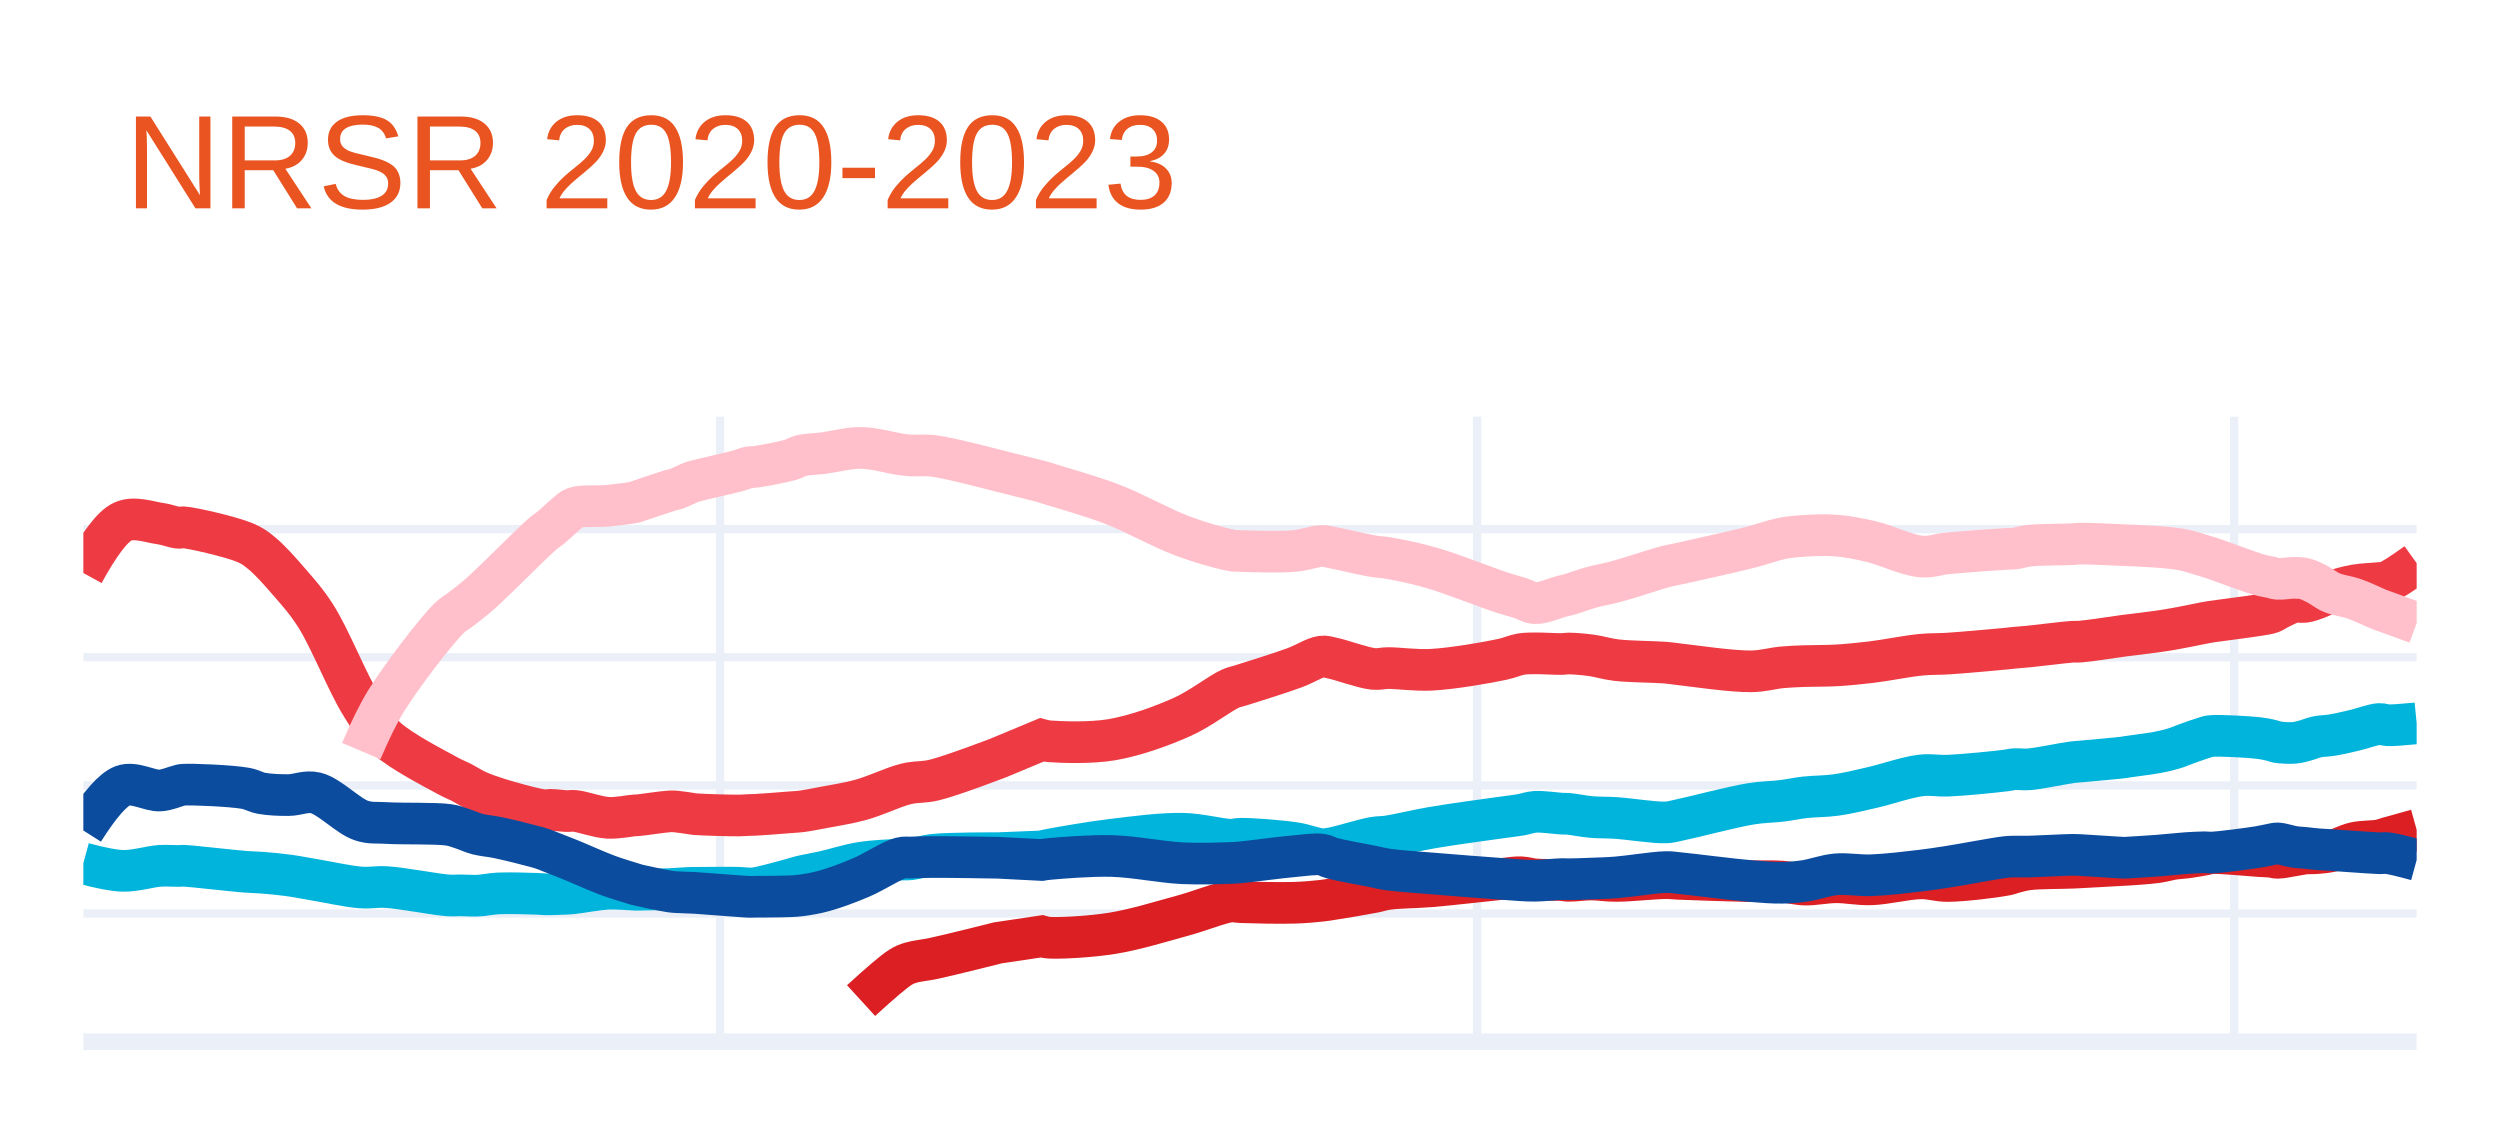
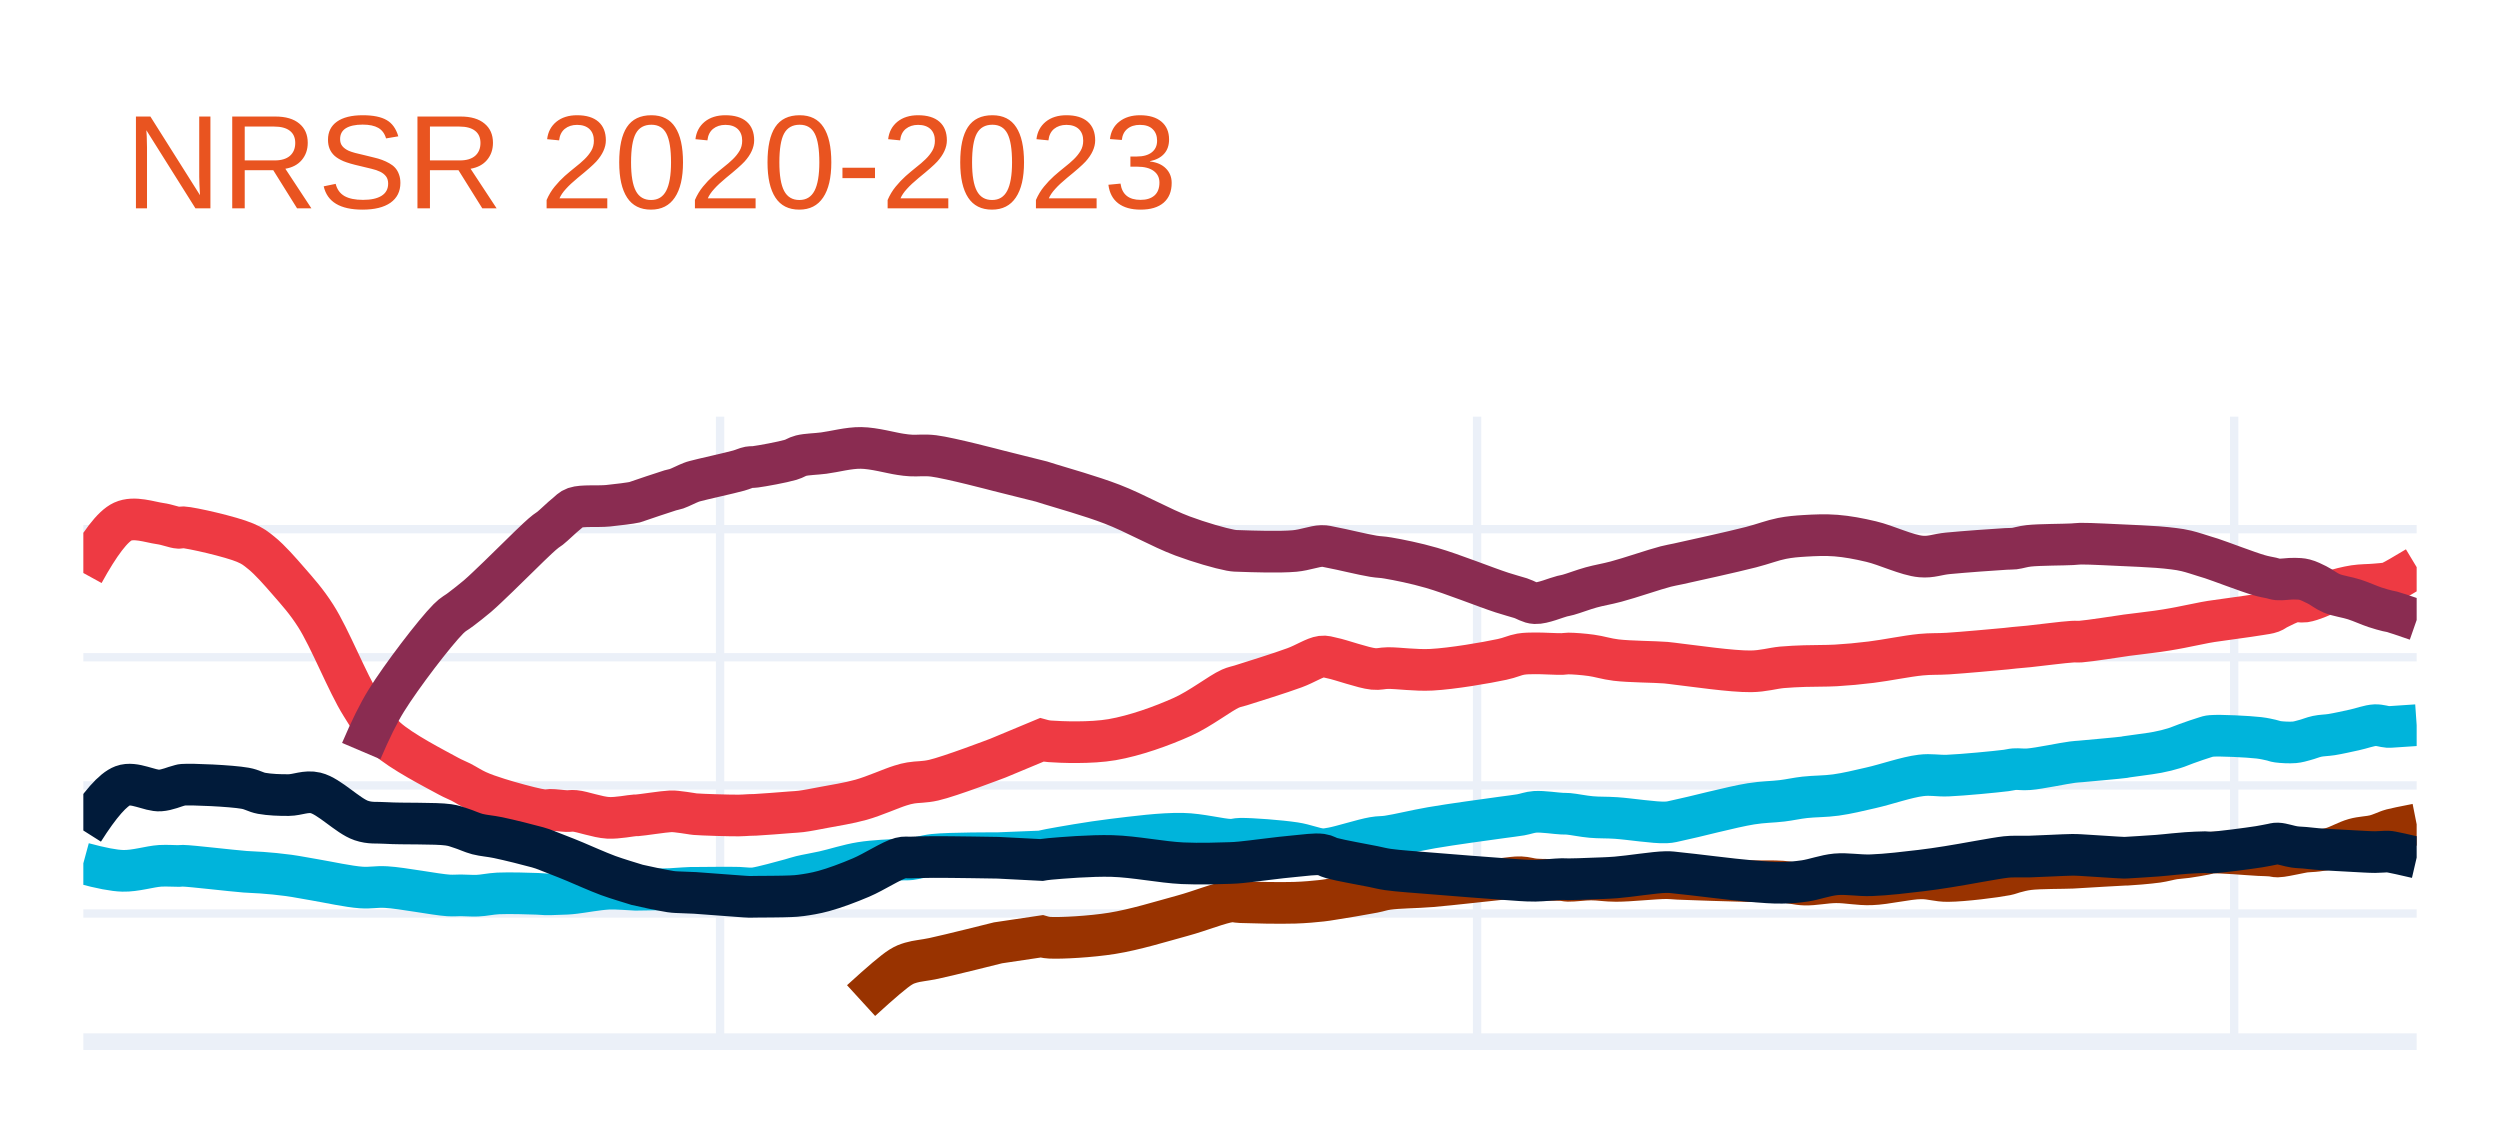
<svg xmlns="http://www.w3.org/2000/svg" class="main-svg" width="300" height="135" style="" viewBox="0 0 300 135">
  <rect x="0" y="0" width="300" height="135" style="fill: rgb(255, 255, 255); fill-opacity: 1;" />
-   <defs id="defs-43b5eb">
+   <defs id="defs-389571">
    <g class="clips">
-       <clipPath id="clip43b5ebxyplot" class="plotclip">
+       <clipPath id="clip389571xyplot" class="plotclip">
        <rect width="280" height="75" />
      </clipPath>
-       <clipPath class="axesclip" id="clip43b5ebx">
+       <clipPath class="axesclip" id="clip389571x">
        <rect x="10" y="0" width="280" height="135" />
      </clipPath>
-       <clipPath class="axesclip" id="clip43b5eby">
+       <clipPath class="axesclip" id="clip389571y">
        <rect x="0" y="50" width="300" height="75" />
      </clipPath>
-       <clipPath class="axesclip" id="clip43b5ebxy">
+       <clipPath class="axesclip" id="clip389571xy">
        <rect x="10" y="50" width="280" height="75" />
      </clipPath>
    </g>
    <g class="gradients" />
    <g class="patterns" />
  </defs>
  <g class="bglayer" />
  <g class="layer-below">
    <g class="imagelayer" />
    <g class="shapelayer" />
  </g>
  <g class="cartesianlayer">
    <g class="subplot xy">
      <g class="layer-subplot">
        <g class="shapelayer" />
        <g class="imagelayer" />
      </g>
      <g class="gridlayer">
        <g class="x">
          <path class="xgrid crisp" transform="translate(86.41,0)" d="M0,50v75" style="stroke: rgb(235, 240, 248); stroke-opacity: 1; stroke-width: 1px;" />
          <path class="xgrid crisp" transform="translate(177.25,0)" d="M0,50v75" style="stroke: rgb(235, 240, 248); stroke-opacity: 1; stroke-width: 1px;" />
          <path class="xgrid crisp" transform="translate(268.1,0)" d="M0,50v75" style="stroke: rgb(235, 240, 248); stroke-opacity: 1; stroke-width: 1px;" />
        </g>
        <g class="y">
          <path class="ygrid crisp" transform="translate(0,109.62)" d="M10,0h280" style="stroke: rgb(235, 240, 248); stroke-opacity: 1; stroke-width: 1px;" />
          <path class="ygrid crisp" transform="translate(0,94.25)" d="M10,0h280" style="stroke: rgb(235, 240, 248); stroke-opacity: 1; stroke-width: 1px;" />
          <path class="ygrid crisp" transform="translate(0,78.87)" d="M10,0h280" style="stroke: rgb(235, 240, 248); stroke-opacity: 1; stroke-width: 1px;" />
          <path class="ygrid crisp" transform="translate(0,63.5)" d="M10,0h280" style="stroke: rgb(235, 240, 248); stroke-opacity: 1; stroke-width: 1px;" />
        </g>
      </g>
      <g class="zerolinelayer">
        <path class="yzl zl crisp" transform="translate(0,125)" d="M10,0h280" style="stroke: rgb(235, 240, 248); stroke-opacity: 1; stroke-width: 2px;" />
      </g>
      <path class="xlines-below" />
      <path class="ylines-below" />
      <g class="overlines-below" />
      <g class="xaxislayer-below" />
      <g class="yaxislayer-below" />
      <g class="overaxes-below" />
-       <g class="plot" transform="translate(10,50)" clip-path="url(#clip43b5ebxyplot)">
+       <g class="plot" transform="translate(10,50)" clip-path="url(#clip389571xyplot)">
        <g class="scatterlayer mlayer">
-           <g class="trace scatter trace95b618" style="stroke-miterlimit: 2; opacity: 1;">
+           <g class="trace scatter trace917a0d" style="stroke-miterlimit: 2; opacity: 1;">
            <g class="fills" />
            <g class="errorbars" />
            <g class="lines">
-               <path class="js-line" d="M0,18.76Q2.93,13.42 4.73,12.59C6.1,11.96 7.98,12.66 9.21,12.83C10.09,12.95 10.97,13.32 11.45,13.34C11.68,13.35 11.69,13.26 11.95,13.27C12.97,13.32 17.75,14.41 19.41,15.12C20.33,15.51 20.69,15.8 21.4,16.38C22.4,17.19 23.59,18.55 24.64,19.76C25.75,21.04 26.75,22.13 27.88,23.9C29.59,26.57 31.69,31.95 33.35,34.59C34.41,36.29 34.97,37.29 36.34,38.54C38.16,40.2 42.25,42.28 43.8,43.13C44.48,43.5 44.77,43.58 45.3,43.85C45.92,44.17 46.58,44.61 47.29,44.93C48.06,45.28 48.81,45.53 49.78,45.84C51.1,46.26 53.52,46.92 54.51,47.11C54.96,47.2 55.23,47.23 55.5,47.23C55.69,47.23 55.78,47.18 56,47.18C56.44,47.17 57.44,47.31 57.99,47.33C58.38,47.34 58.55,47.27 58.99,47.31C59.88,47.39 61.71,48.07 62.97,48.14C64.1,48.2 65.73,47.86 66.2,47.84C66.33,47.83 66.32,47.85 66.45,47.84C66.98,47.81 69.64,47.39 70.44,47.36C70.78,47.35 70.88,47.36 71.18,47.39C71.64,47.43 72.52,47.57 72.92,47.63C73.14,47.66 73.16,47.68 73.42,47.7C74.24,47.77 77.51,47.87 78.65,47.86C79.21,47.86 79.53,47.81 79.89,47.8C80.17,47.79 80.29,47.8 80.64,47.78C81.48,47.74 83.88,47.55 84.87,47.47C85.41,47.43 85.62,47.43 86.12,47.37C86.86,47.28 87.83,47.08 88.85,46.89C90.16,46.64 91.83,46.39 93.33,45.97C94.9,45.53 96.98,44.59 98.06,44.26C98.6,44.09 98.81,44.04 99.31,43.95C100.04,43.82 100.92,43.88 102.04,43.62C103.98,43.18 109.76,40.97 109.76,40.97C109.76,40.97 109.76,40.97 109.76,40.97C109.76,40.97 114.99,38.79 114.99,38.79C114.99,38.79 114.99,38.79 114.99,38.79C114.99,38.79 115.49,38.93 115.98,38.96C117.31,39.06 120.91,39.2 123.45,38.76C126.22,38.28 129.42,37.13 131.91,36.01C134.06,35.04 136.41,33.19 137.64,32.64C138.19,32.4 138.31,32.43 138.88,32.25C140.19,31.83 143.57,30.79 145.35,30.13C146.63,29.66 147.75,28.9 148.59,28.79C149.09,28.73 149.28,28.85 149.83,28.96C150.94,29.18 153.57,30.15 154.81,30.27C155.53,30.34 155.81,30.18 156.55,30.17C157.83,30.16 159.83,30.47 161.78,30.37C164.27,30.24 168.33,29.54 170.24,29.13C171.24,28.92 171.77,28.62 172.48,28.5C173.09,28.4 173.55,28.41 174.22,28.4C175.13,28.39 176.76,28.5 177.46,28.48C177.79,28.47 177.88,28.42 178.2,28.42C178.82,28.42 180.01,28.51 180.94,28.64C181.92,28.77 182.76,29.07 183.93,29.21C185.57,29.41 188.57,29.41 189.9,29.52C190.57,29.58 190.69,29.62 191.4,29.7C193.1,29.89 197.81,30.59 200.11,30.56C201.61,30.54 202.69,30.19 203.84,30.08C204.82,29.99 205.6,29.97 206.58,29.93C207.73,29.89 209.03,29.92 210.31,29.85C211.68,29.77 213.01,29.64 214.54,29.46C216.36,29.24 218.83,28.73 220.52,28.57C221.76,28.45 222.47,28.51 223.75,28.43C225.63,28.31 229.44,27.96 230.72,27.84C231.2,27.79 231.34,27.77 231.72,27.73C232.22,27.68 232.73,27.65 233.46,27.58C234.73,27.46 237.62,27.08 238.68,27.01C239.14,26.98 239.22,27.03 239.68,26.99C240.74,26.91 244.28,26.36 244.91,26.28C245.05,26.26 245.03,26.27 245.16,26.25C245.67,26.19 247.84,25.93 248.89,25.78C249.66,25.67 250.27,25.57 250.88,25.46C251.41,25.37 251.82,25.29 252.37,25.18C253.04,25.05 254.06,24.83 254.61,24.73C254.93,24.67 254.99,24.66 255.36,24.6C256.37,24.44 259.79,24.03 261.08,23.81C261.74,23.7 262.18,23.65 262.58,23.5C262.88,23.39 263.01,23.24 263.32,23.09C263.82,22.84 264.72,22.35 265.32,22.23C265.77,22.14 266.13,22.29 266.56,22.23C267.04,22.16 267.54,21.98 268.05,21.79C268.62,21.58 269.14,21.23 269.8,20.99C270.6,20.7 271.59,20.42 272.53,20.25C273.5,20.07 274.79,20.05 275.52,19.96C275.94,19.91 276.11,19.96 276.52,19.8Q277.35,19.48 280,17.58" style="vector-effect: non-scaling-stroke; fill: none; stroke: rgb(238, 58, 67); stroke-opacity: 1; stroke-width: 5px; opacity: 1;" />
+               <path class="js-line" d="M0,18.76Q2.93,13.42 4.73,12.59C6.1,11.96 7.98,12.66 9.21,12.83C10.09,12.95 10.97,13.32 11.45,13.34C11.68,13.35 11.69,13.26 11.95,13.27C12.97,13.32 17.75,14.41 19.41,15.12C20.33,15.51 20.69,15.8 21.4,16.38C22.4,17.19 23.59,18.55 24.64,19.76C25.75,21.04 26.75,22.13 27.88,23.9C29.59,26.57 31.69,31.95 33.35,34.59C34.41,36.29 34.97,37.29 36.34,38.54C38.16,40.2 42.25,42.28 43.8,43.13C44.48,43.5 44.77,43.58 45.3,43.85C45.92,44.17 46.58,44.61 47.29,44.93C48.06,45.28 48.81,45.53 49.78,45.84C51.1,46.26 53.52,46.92 54.51,47.11C54.96,47.2 55.23,47.23 55.5,47.23C55.69,47.23 55.78,47.18 56,47.18C56.44,47.17 57.44,47.31 57.99,47.33C58.38,47.34 58.55,47.27 58.99,47.31C59.88,47.39 61.71,48.07 62.97,48.14C64.1,48.2 65.73,47.86 66.2,47.84C66.33,47.83 66.32,47.85 66.45,47.84C66.98,47.81 69.64,47.39 70.44,47.36C70.78,47.35 70.88,47.36 71.18,47.39C71.64,47.43 72.52,47.57 72.92,47.63C73.14,47.66 73.16,47.68 73.42,47.7C74.24,47.77 77.51,47.87 78.65,47.86C79.21,47.86 79.53,47.81 79.89,47.8C80.17,47.79 80.29,47.8 80.64,47.78C81.48,47.74 83.88,47.55 84.87,47.47C85.41,47.43 85.62,47.43 86.12,47.37C86.86,47.28 87.83,47.08 88.85,46.89C90.16,46.64 91.83,46.39 93.33,45.97C94.9,45.53 96.98,44.59 98.06,44.26C98.6,44.09 98.81,44.04 99.31,43.95C100.04,43.82 100.92,43.88 102.04,43.62C103.98,43.18 109.76,40.97 109.76,40.97C109.76,40.97 109.76,40.97 109.76,40.97C109.76,40.97 114.99,38.79 114.99,38.79C114.99,38.79 114.99,38.79 114.99,38.79C114.99,38.79 115.49,38.93 115.98,38.96C117.31,39.06 120.91,39.2 123.45,38.76C126.22,38.28 129.42,37.13 131.91,36.01C134.06,35.04 136.41,33.19 137.64,32.64C138.19,32.4 138.31,32.43 138.88,32.25C140.19,31.83 143.57,30.79 145.35,30.13C146.63,29.66 147.75,28.9 148.59,28.79C149.09,28.73 149.28,28.85 149.83,28.96C150.94,29.18 153.57,30.15 154.81,30.27C155.53,30.34 155.81,30.18 156.55,30.17C157.83,30.16 159.83,30.47 161.78,30.37C164.27,30.24 168.33,29.54 170.24,29.13C171.24,28.92 171.77,28.62 172.48,28.5C173.09,28.4 173.55,28.41 174.22,28.4C175.13,28.39 176.76,28.5 177.46,28.48C177.79,28.47 177.88,28.42 178.2,28.42C178.82,28.42 180.01,28.51 180.94,28.64C181.92,28.77 182.76,29.07 183.93,29.21C185.57,29.41 188.57,29.41 189.9,29.52C190.57,29.58 190.69,29.62 191.4,29.7C193.1,29.89 197.81,30.59 200.11,30.56C201.61,30.54 202.69,30.19 203.84,30.08C204.82,29.99 205.6,29.97 206.58,29.93C207.73,29.89 209.03,29.92 210.31,29.85C211.68,29.77 213.01,29.65 214.54,29.46C216.36,29.24 218.83,28.72 220.52,28.56C221.76,28.44 222.47,28.51 223.75,28.43C225.63,28.31 229.44,27.96 230.72,27.84C231.2,27.79 231.34,27.77 231.72,27.73C232.22,27.68 232.72,27.64 233.46,27.57C234.73,27.44 237.62,27.06 238.68,27C239.14,26.97 239.22,27.02 239.68,26.99C240.74,26.91 244.28,26.36 244.91,26.27C245.05,26.25 245.03,26.25 245.16,26.23C245.67,26.16 247.84,25.91 248.89,25.76C249.66,25.65 250.27,25.55 250.88,25.44C251.41,25.35 251.82,25.26 252.37,25.15C253.04,25.02 254.06,24.8 254.61,24.7C254.93,24.64 254.99,24.63 255.36,24.57C256.37,24.41 259.79,23.97 261.08,23.75C261.74,23.64 262.18,23.6 262.58,23.45C262.88,23.34 263.01,23.19 263.32,23.04C263.82,22.8 264.72,22.31 265.32,22.19C265.77,22.1 266.13,22.25 266.56,22.19C267.04,22.12 267.54,21.93 268.05,21.74C268.62,21.53 269.14,21.2 269.8,20.98C270.6,20.71 271.64,20.45 272.53,20.31C273.37,20.18 274.3,20.2 275.02,20.13C275.58,20.08 276.16,20.05 276.52,19.96C276.73,19.91 276.78,19.89 277.01,19.78Q277.59,19.51 280,18.06" style="vector-effect: non-scaling-stroke; fill: none; stroke: rgb(238, 58, 67); stroke-opacity: 1; stroke-width: 5px; opacity: 1;" />
            </g>
            <g class="points" />
            <g class="text" />
          </g>
-           <g class="trace scatter tracef258cf" style="stroke-miterlimit: 2; opacity: 1;">
+           <g class="trace scatter trace5d8693" style="stroke-miterlimit: 2; opacity: 1;">
            <g class="fills" />
            <g class="errorbars" />
            <g class="lines">
-               <path class="js-line" d="M33.35,40.13Q34.99,36.28 36.34,34.1C38.17,31.14 42.18,25.9 43.8,24.27C44.43,23.63 44.77,23.54 45.3,23.12C45.92,22.64 46.6,22.13 47.29,21.54C48.09,20.85 48.82,20.12 49.78,19.21C51.11,17.94 53.51,15.53 54.51,14.61C54.95,14.2 55.22,13.97 55.5,13.75C55.69,13.6 55.78,13.57 56,13.4C56.45,13.05 57.43,12.08 57.99,11.64C58.37,11.34 58.51,11.1 58.99,10.93C59.85,10.63 61.71,10.81 62.97,10.69C64.1,10.58 65.73,10.37 66.2,10.26C66.33,10.23 66.32,10.22 66.45,10.17C66.98,9.99 69.64,9.08 70.44,8.84C70.78,8.74 70.89,8.75 71.18,8.65C71.64,8.49 72.51,8.04 72.92,7.89C73.13,7.81 73.16,7.8 73.42,7.73C74.24,7.5 77.51,6.79 78.65,6.47C79.21,6.31 79.52,6.14 79.89,6.07C80.17,6.02 80.29,6.07 80.64,6.02C81.48,5.91 83.89,5.47 84.87,5.18C85.42,5.02 85.61,4.81 86.12,4.68C86.84,4.5 87.83,4.5 88.85,4.37C90.16,4.2 91.82,3.73 93.33,3.75C94.89,3.77 96.99,4.37 98.06,4.52C98.61,4.6 98.81,4.63 99.31,4.66C100.04,4.71 100.91,4.57 102.04,4.71C103.97,4.95 109.76,6.48 109.76,6.48C109.76,6.48 109.76,6.48 109.76,6.48C109.76,6.48 114.99,7.79 114.99,7.79C114.99,7.79 114.99,7.79 114.99,7.79C114.99,7.79 115.5,7.95 115.98,8.1C117.31,8.52 120.91,9.52 123.45,10.5C126.21,11.56 129.33,13.36 131.91,14.32C133.98,15.09 136.42,15.79 137.64,16.02C138.2,16.12 138.3,16.1 138.88,16.12C140.19,16.17 143.57,16.28 145.35,16.12C146.62,16 147.76,15.54 148.59,15.52C149.1,15.51 149.28,15.6 149.83,15.7C150.94,15.9 153.57,16.55 154.81,16.75C155.54,16.87 155.82,16.83 156.55,16.96C157.83,17.18 159.85,17.58 161.78,18.14C164.28,18.86 168.32,20.49 170.24,21.11C171.22,21.43 171.78,21.56 172.48,21.78C173.1,21.98 173.55,22.35 174.22,22.38C175.13,22.42 176.76,21.71 177.46,21.54C177.79,21.46 177.88,21.46 178.2,21.37C178.83,21.2 180,20.75 180.94,20.49C181.91,20.22 182.77,20.1 183.93,19.79C185.59,19.35 188.57,18.32 189.9,17.98C190.56,17.81 190.69,17.82 191.4,17.66C193.1,17.28 197.82,16.25 200.11,15.66C201.62,15.27 202.68,14.84 203.84,14.61C204.82,14.42 205.59,14.36 206.58,14.3C207.73,14.23 209.03,14.17 210.31,14.27C211.68,14.38 213.02,14.63 214.54,14.99C216.37,15.42 218.82,16.63 220.52,16.78C221.75,16.89 222.47,16.52 223.75,16.4C225.63,16.22 229.44,15.94 230.72,15.87C231.2,15.84 231.34,15.87 231.72,15.83C232.22,15.77 232.72,15.58 233.46,15.49C234.73,15.34 237.62,15.36 238.68,15.3C239.14,15.28 239.22,15.24 239.68,15.23C240.74,15.21 244.28,15.4 244.91,15.42C245.05,15.43 245.03,15.42 245.16,15.43C245.67,15.45 247.84,15.54 248.89,15.62C249.66,15.68 250.27,15.73 250.88,15.81C251.41,15.88 251.83,15.94 252.37,16.07C253.04,16.23 254.06,16.57 254.61,16.73C254.93,16.83 254.99,16.84 255.36,16.96C256.38,17.29 259.78,18.59 261.08,18.96C261.73,19.15 262.17,19.2 262.58,19.29C262.87,19.36 263.01,19.43 263.32,19.46C263.82,19.5 264.73,19.33 265.32,19.34C265.78,19.35 266.14,19.34 266.56,19.45C267.04,19.57 267.54,19.82 268.05,20.08C268.62,20.37 269.13,20.83 269.8,21.11C270.59,21.45 271.61,21.55 272.53,21.87C273.52,22.21 274.79,22.85 275.52,23.14C275.94,23.3 276.09,23.34 276.52,23.5Q277.33,23.79 280,24.77" style="vector-effect: non-scaling-stroke; fill: none; stroke: rgb(255, 192, 203); stroke-opacity: 1; stroke-width: 5px; opacity: 1;" />
+               <path class="js-line" d="M33.35,40.13Q34.99,36.28 36.34,34.1C38.17,31.14 42.18,25.9 43.8,24.27C44.43,23.63 44.77,23.54 45.3,23.12C45.92,22.64 46.6,22.13 47.29,21.54C48.09,20.85 48.82,20.12 49.78,19.21C51.11,17.94 53.51,15.53 54.51,14.61C54.95,14.2 55.22,13.97 55.5,13.75C55.69,13.6 55.78,13.57 56,13.4C56.45,13.05 57.43,12.08 57.99,11.64C58.37,11.34 58.51,11.1 58.99,10.93C59.85,10.63 61.71,10.81 62.97,10.69C64.1,10.58 65.73,10.37 66.2,10.26C66.33,10.23 66.32,10.22 66.45,10.17C66.98,9.99 69.64,9.08 70.44,8.84C70.78,8.74 70.89,8.75 71.18,8.65C71.64,8.49 72.51,8.04 72.92,7.89C73.13,7.81 73.16,7.8 73.42,7.73C74.24,7.5 77.51,6.79 78.65,6.47C79.21,6.31 79.52,6.14 79.89,6.07C80.17,6.02 80.29,6.07 80.64,6.02C81.48,5.91 83.89,5.47 84.87,5.18C85.42,5.02 85.61,4.81 86.12,4.68C86.84,4.5 87.83,4.5 88.85,4.37C90.16,4.2 91.82,3.73 93.33,3.75C94.89,3.77 96.99,4.37 98.06,4.52C98.61,4.6 98.81,4.63 99.31,4.66C100.04,4.71 100.91,4.57 102.04,4.71C103.97,4.95 109.76,6.48 109.76,6.48C109.76,6.48 109.76,6.48 109.76,6.48C109.76,6.48 114.99,7.79 114.99,7.79C114.99,7.79 114.99,7.79 114.99,7.79C114.99,7.79 115.5,7.95 115.98,8.1C117.31,8.52 120.91,9.52 123.45,10.5C126.21,11.56 129.33,13.36 131.91,14.32C133.98,15.09 136.42,15.79 137.64,16.02C138.2,16.12 138.3,16.1 138.88,16.12C140.19,16.17 143.57,16.28 145.35,16.12C146.62,16 147.76,15.54 148.59,15.52C149.1,15.51 149.28,15.6 149.83,15.7C150.94,15.9 153.57,16.55 154.81,16.75C155.54,16.87 155.82,16.83 156.55,16.96C157.83,17.18 159.85,17.58 161.78,18.14C164.28,18.86 168.32,20.49 170.24,21.11C171.22,21.43 171.78,21.56 172.48,21.78C173.1,21.98 173.55,22.35 174.22,22.38C175.13,22.42 176.76,21.71 177.46,21.54C177.79,21.46 177.88,21.46 178.2,21.37C178.83,21.2 180,20.75 180.94,20.49C181.91,20.22 182.77,20.1 183.93,19.79C185.59,19.35 188.57,18.32 189.9,17.98C190.56,17.81 190.69,17.82 191.4,17.66C193.1,17.28 197.82,16.25 200.11,15.66C201.62,15.27 202.68,14.84 203.84,14.61C204.82,14.42 205.59,14.36 206.58,14.3C207.73,14.23 209.03,14.17 210.31,14.27C211.68,14.38 213.02,14.63 214.54,14.99C216.37,15.42 218.82,16.63 220.52,16.78C221.75,16.89 222.47,16.52 223.75,16.4C225.63,16.22 229.44,15.94 230.72,15.87C231.2,15.84 231.34,15.87 231.72,15.83C232.22,15.77 232.72,15.58 233.46,15.5C234.73,15.36 237.62,15.37 238.68,15.31C239.14,15.29 239.22,15.25 239.68,15.24C240.74,15.22 244.28,15.42 244.91,15.44C245.05,15.45 245.03,15.44 245.16,15.45C245.67,15.47 247.84,15.57 248.89,15.65C249.66,15.71 250.27,15.77 250.88,15.85C251.41,15.92 251.83,15.98 252.37,16.11C253.05,16.27 254.06,16.61 254.61,16.78C254.93,16.88 254.99,16.89 255.36,17.01C256.38,17.34 259.78,18.65 261.08,19.02C261.73,19.21 262.17,19.27 262.58,19.36C262.87,19.43 263.01,19.5 263.32,19.53C263.82,19.58 264.73,19.42 265.32,19.44C265.78,19.45 266.14,19.45 266.56,19.56C267.04,19.68 267.54,19.94 268.05,20.19C268.62,20.47 269.13,20.92 269.8,21.2C270.59,21.53 271.65,21.65 272.53,21.94C273.39,22.22 274.29,22.64 275.02,22.88C275.58,23.07 276.16,23.22 276.52,23.31C276.73,23.36 276.78,23.35 277.01,23.41Q277.59,23.56 280,24.4" style="vector-effect: non-scaling-stroke; fill: none; stroke: rgb(138, 44, 81); stroke-opacity: 1; stroke-width: 5px; opacity: 1;" />
            </g>
            <g class="points" />
            <g class="text" />
          </g>
-           <g class="trace scatter trace530d0e" style="stroke-miterlimit: 2; opacity: 1;">
+           <g class="trace scatter traced45739" style="stroke-miterlimit: 2; opacity: 1;">
            <g class="fills" />
            <g class="errorbars" />
            <g class="lines">
-               <path class="js-line" d="M0,53.6Q3.17,54.46 4.73,54.5C6.24,54.54 7.97,53.98 9.21,53.9C10.08,53.85 10.97,53.93 11.45,53.92C11.68,53.91 11.69,53.89 11.95,53.89C12.97,53.91 17.72,54.48 19.41,54.61C20.28,54.68 20.66,54.66 21.4,54.72C22.35,54.79 23.56,54.9 24.64,55.05C25.72,55.2 26.66,55.4 27.88,55.6C29.47,55.87 31.8,56.39 33.35,56.5C34.49,56.58 35.12,56.38 36.34,56.45C38.27,56.56 42.26,57.35 43.8,57.45C44.49,57.49 44.76,57.44 45.3,57.44C45.92,57.44 46.59,57.51 47.29,57.48C48.07,57.45 48.82,57.26 49.78,57.21C51.1,57.15 53.52,57.22 54.51,57.26C54.96,57.28 55.23,57.31 55.5,57.32C55.69,57.33 55.78,57.32 56,57.32C56.44,57.31 57.44,57.28 57.99,57.25C58.38,57.23 58.55,57.21 58.99,57.16C59.88,57.06 61.71,56.71 62.97,56.65C64.1,56.6 65.73,56.76 66.2,56.77C66.33,56.77 66.32,56.77 66.45,56.77C66.98,56.76 69.64,56.73 70.44,56.69C70.79,56.67 70.88,56.66 71.18,56.64C71.64,56.61 72.52,56.55 72.92,56.54C73.14,56.53 73.17,56.54 73.42,56.54C74.24,56.54 77.51,56.49 78.65,56.53C79.21,56.55 79.53,56.61 79.89,56.61C80.17,56.61 80.29,56.63 80.64,56.58C81.48,56.46 83.88,55.8 84.87,55.53C85.41,55.38 85.62,55.29 86.12,55.17C86.85,54.99 87.83,54.84 88.85,54.61C90.16,54.32 91.81,53.77 93.33,53.53C94.88,53.28 96.99,53.21 98.06,53.15C98.61,53.12 98.82,53.17 99.31,53.11C100.05,53.03 100.89,52.7 102.04,52.57C103.95,52.36 109.76,52.38 109.76,52.38C109.76,52.38 109.76,52.38 109.76,52.38C109.76,52.38 114.99,52.17 114.99,52.17C114.99,52.17 114.99,52.17 114.99,52.17C114.99,52.17 115.49,52.04 115.98,51.95C117.31,51.7 120.88,51.07 123.45,50.76C126.18,50.43 129.37,50 131.91,50.05C134.01,50.09 136.43,50.75 137.64,50.77C138.2,50.78 138.3,50.66 138.88,50.65C140.19,50.64 143.57,50.89 145.35,51.16C146.62,51.35 147.76,51.85 148.59,51.9C149.1,51.93 149.28,51.87 149.83,51.78C150.94,51.59 153.57,50.74 154.81,50.53C155.53,50.4 155.82,50.47 156.55,50.36C157.83,50.17 159.82,49.67 161.78,49.33C164.26,48.9 168.32,48.36 170.24,48.09C171.23,47.95 171.78,47.9 172.48,47.78C173.1,47.67 173.55,47.47 174.22,47.42C175.13,47.36 176.76,47.61 177.46,47.64C177.79,47.66 177.88,47.63 178.2,47.66C178.83,47.71 180,47.96 180.94,48.04C181.91,48.13 182.76,48.08 183.93,48.16C185.58,48.27 188.57,48.75 189.9,48.69C190.57,48.66 190.7,48.57 191.4,48.43C193.11,48.09 197.8,46.83 200.11,46.46C201.6,46.22 202.69,46.24 203.84,46.1C204.83,45.98 205.59,45.79 206.58,45.68C207.73,45.55 209.03,45.58 210.31,45.4C211.68,45.21 213.01,44.88 214.54,44.53C216.36,44.12 218.82,43.25 220.52,43.05C221.75,42.91 222.47,43.13 223.75,43.08C225.63,43.01 229.44,42.62 230.72,42.46C231.21,42.4 231.34,42.33 231.72,42.3C232.22,42.26 232.73,42.38 233.46,42.32C234.74,42.22 237.62,41.6 238.68,41.47C239.14,41.41 239.22,41.42 239.68,41.38C240.74,41.28 244.29,40.97 244.91,40.88C245.05,40.86 245.03,40.85 245.16,40.83C245.67,40.74 247.84,40.49 248.89,40.29C249.66,40.14 250.27,40 250.88,39.81C251.42,39.65 251.82,39.46 252.37,39.26C253.04,39.02 254.06,38.65 254.61,38.49C254.92,38.4 254.99,38.35 255.36,38.32C256.37,38.23 259.79,38.42 261.08,38.57C261.74,38.65 262.17,38.75 262.58,38.85C262.87,38.92 263.01,39.01 263.32,39.06C263.82,39.14 264.74,39.19 265.32,39.14C265.79,39.1 266.13,38.99 266.56,38.88C267.04,38.76 267.53,38.53 268.05,38.42C268.6,38.3 269.15,38.33 269.8,38.22C270.61,38.09 271.6,37.86 272.53,37.64C273.51,37.41 274.79,36.92 275.52,36.88C275.94,36.86 276.08,37.01 276.52,37.03Q277.33,37.06 280,36.8" style="vector-effect: non-scaling-stroke; fill: none; stroke: rgb(0, 180, 219); stroke-opacity: 1; stroke-width: 5px; opacity: 1;" />
+               <path class="js-line" d="M0,53.6Q3.17,54.46 4.73,54.5C6.24,54.54 7.97,53.98 9.21,53.9C10.08,53.85 10.97,53.93 11.45,53.92C11.68,53.91 11.69,53.89 11.95,53.89C12.97,53.91 17.72,54.48 19.41,54.61C20.28,54.68 20.66,54.66 21.4,54.72C22.35,54.79 23.56,54.9 24.64,55.05C25.72,55.2 26.66,55.4 27.88,55.6C29.47,55.87 31.8,56.39 33.35,56.5C34.49,56.58 35.12,56.38 36.34,56.45C38.27,56.56 42.26,57.35 43.8,57.45C44.49,57.49 44.76,57.44 45.3,57.44C45.92,57.44 46.59,57.51 47.29,57.48C48.07,57.45 48.82,57.26 49.78,57.21C51.1,57.15 53.52,57.22 54.51,57.26C54.96,57.28 55.23,57.31 55.5,57.32C55.69,57.33 55.78,57.32 56,57.32C56.44,57.31 57.44,57.28 57.99,57.25C58.38,57.23 58.55,57.21 58.99,57.16C59.88,57.06 61.71,56.71 62.97,56.65C64.1,56.6 65.73,56.76 66.2,56.77C66.33,56.77 66.32,56.77 66.45,56.77C66.98,56.76 69.64,56.73 70.44,56.69C70.79,56.67 70.88,56.66 71.18,56.64C71.64,56.61 72.52,56.55 72.92,56.54C73.14,56.53 73.17,56.54 73.42,56.54C74.24,56.54 77.51,56.49 78.65,56.53C79.21,56.55 79.53,56.61 79.89,56.61C80.17,56.61 80.29,56.63 80.64,56.58C81.48,56.46 83.88,55.8 84.87,55.53C85.41,55.38 85.62,55.29 86.12,55.17C86.85,54.99 87.83,54.84 88.85,54.61C90.16,54.32 91.81,53.77 93.33,53.53C94.88,53.28 96.99,53.21 98.06,53.15C98.61,53.12 98.82,53.17 99.31,53.11C100.05,53.03 100.89,52.7 102.04,52.57C103.95,52.36 109.76,52.38 109.76,52.38C109.76,52.38 109.76,52.38 109.76,52.38C109.76,52.38 114.99,52.17 114.99,52.17C114.99,52.17 114.99,52.17 114.99,52.17C114.99,52.17 115.49,52.04 115.98,51.95C117.31,51.7 120.88,51.07 123.45,50.76C126.18,50.43 129.37,50 131.91,50.05C134.01,50.09 136.43,50.75 137.64,50.77C138.2,50.78 138.3,50.66 138.88,50.65C140.19,50.64 143.57,50.89 145.35,51.16C146.62,51.35 147.76,51.85 148.59,51.9C149.1,51.93 149.28,51.87 149.83,51.78C150.94,51.59 153.57,50.74 154.81,50.53C155.53,50.4 155.82,50.47 156.55,50.36C157.83,50.17 159.82,49.67 161.78,49.33C164.26,48.9 168.32,48.36 170.24,48.09C171.23,47.95 171.78,47.9 172.48,47.78C173.1,47.67 173.55,47.47 174.22,47.42C175.13,47.36 176.76,47.61 177.46,47.64C177.79,47.66 177.88,47.63 178.2,47.66C178.83,47.71 180,47.96 180.94,48.04C181.91,48.13 182.76,48.08 183.93,48.16C185.58,48.27 188.57,48.75 189.9,48.69C190.57,48.66 190.7,48.57 191.4,48.43C193.11,48.09 197.8,46.83 200.11,46.46C201.6,46.22 202.69,46.24 203.84,46.1C204.83,45.98 205.59,45.79 206.58,45.68C207.73,45.55 209.03,45.58 210.31,45.4C211.68,45.21 213.01,44.88 214.54,44.53C216.36,44.12 218.82,43.25 220.52,43.05C221.75,42.9 222.47,43.12 223.75,43.07C225.63,42.99 229.45,42.62 230.72,42.46C231.21,42.4 231.34,42.33 231.72,42.3C232.22,42.26 232.73,42.37 233.46,42.31C234.74,42.21 237.62,41.59 238.68,41.46C239.14,41.4 239.22,41.41 239.68,41.37C240.74,41.27 244.29,40.96 244.91,40.87C245.05,40.85 245.03,40.84 245.16,40.82C245.67,40.73 247.84,40.48 248.89,40.28C249.66,40.13 250.27,39.98 250.88,39.79C251.42,39.63 251.82,39.43 252.37,39.24C253.04,39 254.06,38.64 254.61,38.48C254.92,38.39 254.99,38.34 255.36,38.31C256.37,38.22 259.79,38.39 261.08,38.54C261.74,38.62 262.17,38.73 262.58,38.82C262.87,38.88 263.01,38.97 263.32,39.01C263.82,39.08 264.74,39.13 265.32,39.08C265.79,39.04 266.13,38.92 266.56,38.81C267.04,38.69 267.53,38.47 268.05,38.36C268.61,38.24 269.15,38.25 269.8,38.15C270.61,38.02 271.64,37.78 272.53,37.59C273.38,37.41 274.29,37.05 275.02,37.02C275.58,37 276.16,37.21 276.52,37.23C276.73,37.24 276.78,37.23 277.01,37.22Q277.58,37.19 280,37.02" style="vector-effect: non-scaling-stroke; fill: none; stroke: rgb(0, 180, 219); stroke-opacity: 1; stroke-width: 5px; opacity: 1;" />
            </g>
            <g class="points" />
            <g class="text" />
          </g>
-           <g class="trace scatter trace225345" style="stroke-miterlimit: 2; opacity: 1;">
+           <g class="trace scatter tracec97ce3" style="stroke-miterlimit: 2; opacity: 1;">
            <g class="fills" />
            <g class="errorbars" />
            <g class="lines">
-               <path class="js-line" d="M93.33,70.07Q96.95,66.76 98.06,66.07C98.58,65.75 98.8,65.68 99.31,65.52C100.03,65.3 100.9,65.25 102.04,65.01C103.96,64.6 109.76,63.14 109.76,63.14C109.76,63.14 109.76,63.14 109.76,63.14C109.76,63.14 114.99,62.36 114.99,62.36C114.99,62.36 114.99,62.36 114.99,62.36C114.99,62.36 115.49,62.51 115.98,62.53C117.31,62.6 120.9,62.41 123.45,62C126.2,61.56 129.37,60.57 131.91,59.88C134.01,59.31 136.42,58.32 137.64,58.18C138.2,58.12 138.3,58.24 138.88,58.26C140.19,58.31 143.56,58.39 145.35,58.33C146.62,58.29 147.77,58.18 148.59,58.09C149.1,58.03 149.28,58 149.83,57.91C150.94,57.74 153.58,57.3 154.81,57.06C155.54,56.92 155.81,56.78 156.55,56.68C157.82,56.5 159.83,56.51 161.78,56.35C164.26,56.14 168.32,55.66 170.24,55.47C171.23,55.37 171.78,55.25 172.48,55.27C173.1,55.29 173.55,55.47 174.22,55.53C175.13,55.61 176.76,55.56 177.46,55.61C177.79,55.63 177.87,55.69 178.2,55.7C178.82,55.72 180.01,55.54 180.94,55.54C181.91,55.54 182.76,55.71 183.93,55.71C185.58,55.71 188.57,55.38 189.9,55.38C190.57,55.38 190.69,55.43 191.4,55.46C193.1,55.53 197.81,55.69 200.11,55.74C201.61,55.77 202.69,55.71 203.84,55.79C204.83,55.86 205.59,56.12 206.58,56.15C207.73,56.18 209.03,55.88 210.31,55.87C211.68,55.86 213.01,56.17 214.54,56.12C216.36,56.06 218.83,55.42 220.52,55.4C221.76,55.39 222.47,55.72 223.75,55.72C225.63,55.71 229.45,55.23 230.72,54.98C231.21,54.88 231.34,54.79 231.72,54.69C232.22,54.56 232.72,54.41 233.46,54.32C234.73,54.16 237.62,54.18 238.68,54.13C239.14,54.11 239.22,54.1 239.68,54.08C240.74,54.02 244.28,53.82 244.91,53.79C245.05,53.78 245.03,53.79 245.16,53.78C245.67,53.75 247.84,53.61 248.89,53.46C249.66,53.35 250.26,53.15 250.88,53.06C251.41,52.98 251.82,52.98 252.37,52.91C253.04,52.82 254.06,52.64 254.61,52.54C254.93,52.48 254.99,52.41 255.36,52.38C256.37,52.3 259.79,52.65 261.08,52.73C261.74,52.77 262.17,52.77 262.58,52.82C262.87,52.85 263.01,52.94 263.32,52.94C263.82,52.94 264.73,52.73 265.32,52.64C265.78,52.57 266.13,52.48 266.56,52.43C267.03,52.38 267.53,52.42 268.05,52.37C268.61,52.32 269.16,52.29 269.8,52.13C270.62,51.93 271.59,51.37 272.53,51.15C273.49,50.93 274.79,50.98 275.52,50.84C275.95,50.76 276.09,50.67 276.52,50.55Q277.33,50.32 280,49.58" style="vector-effect: non-scaling-stroke; fill: none; stroke: rgb(219, 31, 34); stroke-opacity: 1; stroke-width: 5px; opacity: 1;" />
+               <path class="js-line" d="M93.33,70.07Q96.95,66.76 98.06,66.07C98.58,65.75 98.8,65.68 99.31,65.52C100.03,65.3 100.9,65.25 102.04,65.01C103.96,64.6 109.76,63.14 109.76,63.14C109.76,63.14 109.76,63.14 109.76,63.14C109.76,63.14 114.99,62.36 114.99,62.36C114.99,62.36 114.99,62.36 114.99,62.36C114.99,62.36 115.49,62.51 115.98,62.53C117.31,62.6 120.9,62.41 123.45,62C126.2,61.56 129.37,60.57 131.91,59.88C134.01,59.31 136.42,58.32 137.64,58.18C138.2,58.12 138.3,58.24 138.88,58.26C140.19,58.31 143.56,58.39 145.35,58.33C146.62,58.29 147.77,58.18 148.59,58.09C149.1,58.03 149.28,58 149.83,57.91C150.94,57.74 153.58,57.3 154.81,57.06C155.54,56.92 155.81,56.78 156.55,56.68C157.82,56.5 159.83,56.51 161.78,56.35C164.26,56.14 168.32,55.66 170.24,55.47C171.23,55.37 171.78,55.25 172.48,55.27C173.1,55.29 173.55,55.47 174.22,55.53C175.13,55.61 176.76,55.56 177.46,55.61C177.79,55.63 177.87,55.69 178.2,55.7C178.82,55.72 180.01,55.54 180.94,55.54C181.91,55.54 182.76,55.71 183.93,55.71C185.58,55.71 188.57,55.38 189.9,55.38C190.57,55.38 190.69,55.43 191.4,55.46C193.1,55.53 197.81,55.69 200.11,55.74C201.61,55.77 202.69,55.71 203.84,55.79C204.83,55.86 205.59,56.12 206.58,56.15C207.73,56.18 209.03,55.88 210.31,55.87C211.68,55.86 213.01,56.17 214.54,56.12C216.36,56.06 218.83,55.42 220.52,55.4C221.76,55.39 222.47,55.73 223.75,55.72C225.63,55.71 229.45,55.22 230.72,54.97C231.21,54.87 231.34,54.78 231.72,54.68C232.22,54.55 232.72,54.4 233.46,54.31C234.73,54.15 237.62,54.18 238.68,54.13C239.14,54.11 239.22,54.1 239.68,54.07C240.74,54.01 244.28,53.79 244.91,53.77C245.05,53.77 245.03,53.78 245.16,53.77C245.67,53.75 247.84,53.58 248.89,53.43C249.66,53.32 250.26,53.13 250.88,53.03C251.41,52.95 251.82,52.95 252.37,52.87C253.04,52.78 254.06,52.6 254.61,52.49C254.93,52.43 254.99,52.35 255.36,52.32C256.37,52.23 259.79,52.55 261.08,52.61C261.74,52.64 262.17,52.64 262.58,52.68C262.87,52.71 263.01,52.78 263.32,52.78C263.82,52.77 264.73,52.56 265.32,52.45C265.78,52.37 266.13,52.27 266.56,52.21C267.03,52.15 267.54,52.16 268.05,52.09C268.61,52.02 269.16,51.95 269.8,51.77C270.62,51.54 271.63,50.94 272.53,50.69C273.37,50.45 274.3,50.45 275.02,50.26C275.59,50.11 276.16,49.84 276.52,49.71C276.73,49.64 276.78,49.61 277.01,49.55Q277.58,49.4 280,48.92" style="vector-effect: non-scaling-stroke; fill: none; stroke: rgb(153, 51, 0); stroke-opacity: 1; stroke-width: 5px; opacity: 1;" />
            </g>
            <g class="points" />
            <g class="text" />
          </g>
-           <g class="trace scatter trace5f78e4" style="stroke-miterlimit: 2; opacity: 1;">
+           <g class="trace scatter trace9974a2" style="stroke-miterlimit: 2; opacity: 1;">
            <g class="fills" />
            <g class="errorbars" />
            <g class="lines">
-               <path class="js-line" d="M0,49.66Q2.98,44.95 4.73,44.29C6.12,43.77 7.98,44.94 9.21,44.86C10.09,44.8 10.97,44.39 11.45,44.28C11.68,44.23 11.68,44.19 11.95,44.17C12.97,44.09 17.73,44.29 19.41,44.59C20.3,44.75 20.65,45.06 21.4,45.2C22.34,45.37 23.56,45.42 24.64,45.41C25.72,45.4 26.71,44.87 27.88,45.15C29.52,45.54 31.75,47.92 33.35,48.46C34.45,48.83 35.12,48.68 36.34,48.76C38.27,48.88 42.27,48.76 43.8,48.98C44.5,49.08 44.77,49.21 45.3,49.38C45.92,49.57 46.58,49.9 47.29,50.09C48.07,50.29 48.82,50.32 49.78,50.52C51.11,50.8 53.52,51.4 54.51,51.68C54.97,51.81 55.23,51.91 55.5,52.01C55.7,52.08 55.78,52.12 56,52.21C56.44,52.39 57.44,52.77 57.99,52.99C58.38,53.15 58.55,53.22 58.99,53.4C59.88,53.77 61.7,54.59 62.97,55.06C64.09,55.47 65.73,55.95 66.2,56.1C66.33,56.14 66.32,56.14 66.45,56.18C66.98,56.32 69.64,56.87 70.44,56.99C70.78,57.04 70.88,57.04 71.18,57.06C71.64,57.09 72.52,57.11 72.92,57.13C73.14,57.14 73.17,57.14 73.42,57.15C74.24,57.2 77.51,57.46 78.65,57.54C79.21,57.58 79.53,57.61 79.89,57.62C80.17,57.63 80.29,57.61 80.64,57.61C81.48,57.6 83.88,57.6 84.87,57.55C85.41,57.52 85.63,57.52 86.12,57.45C86.86,57.35 87.84,57.2 88.85,56.92C90.17,56.56 91.83,55.94 93.33,55.3C94.9,54.63 96.97,53.26 98.06,52.97C98.59,52.83 98.81,52.92 99.31,52.9C100.04,52.87 100.9,52.85 102.04,52.84C103.96,52.83 109.76,52.93 109.76,52.93C109.76,52.93 109.76,52.93 109.76,52.93C109.76,52.93 114.99,53.2 114.99,53.2C114.99,53.2 114.99,53.2 114.99,53.2C114.99,53.2 115.49,53.11 115.98,53.07C117.31,52.95 120.89,52.65 123.45,52.72C126.19,52.8 129.36,53.47 131.91,53.59C134,53.69 136.43,53.6 137.64,53.56C138.2,53.54 138.31,53.53 138.88,53.48C140.19,53.36 143.56,52.89 145.35,52.74C146.61,52.63 147.77,52.44 148.59,52.55C149.11,52.62 149.27,52.83 149.83,52.98C150.93,53.28 153.58,53.74 154.81,53.99C155.54,54.14 155.81,54.23 156.55,54.34C157.82,54.52 159.83,54.65 161.78,54.81C164.26,55.02 168.32,55.33 170.24,55.47C171.23,55.54 171.78,55.59 172.48,55.63C173.1,55.66 173.55,55.7 174.22,55.69C175.13,55.68 176.76,55.5 177.46,55.49C177.79,55.48 177.88,55.51 178.2,55.51C178.82,55.51 180.01,55.47 180.94,55.43C181.92,55.39 182.76,55.38 183.93,55.29C185.58,55.16 188.57,54.67 189.9,54.65C190.57,54.64 190.69,54.69 191.4,54.76C193.1,54.92 197.81,55.54 200.11,55.73C201.61,55.85 202.69,55.95 203.84,55.93C204.82,55.92 205.6,55.85 206.58,55.71C207.73,55.54 209.02,55.04 210.31,54.92C211.67,54.8 213.01,55.08 214.54,55.03C216.36,54.97 218.83,54.67 220.52,54.47C221.76,54.32 222.47,54.21 223.75,54.01C225.63,53.72 229.44,52.98 230.72,52.84C231.2,52.79 231.34,52.8 231.72,52.79C232.22,52.78 232.72,52.8 233.46,52.79C234.73,52.76 237.62,52.59 238.68,52.58C239.14,52.58 239.22,52.59 239.68,52.61C240.74,52.66 244.28,52.92 244.91,52.93C245.05,52.93 245.03,52.93 245.16,52.92C245.67,52.89 247.84,52.76 248.89,52.68C249.66,52.62 250.26,52.55 250.88,52.5C251.41,52.45 251.82,52.41 252.37,52.37C253.04,52.33 254.06,52.27 254.61,52.27C254.93,52.27 254.99,52.32 255.36,52.31C256.37,52.28 259.79,51.83 261.08,51.62C261.74,51.51 262.17,51.39 262.58,51.32C262.87,51.27 263.01,51.2 263.32,51.21C263.83,51.23 264.73,51.54 265.32,51.63C265.78,51.7 266.13,51.7 266.56,51.74C267.03,51.79 267.53,51.86 268.05,51.9C268.61,51.95 269.15,51.97 269.8,52.01C270.61,52.06 271.6,52.14 272.53,52.2C273.5,52.26 274.79,52.37 275.52,52.39C275.94,52.4 276.09,52.33 276.52,52.38Q277.33,52.47 280,53.2" style="vector-effect: non-scaling-stroke; fill: none; stroke: rgb(11, 76, 159); stroke-opacity: 1; stroke-width: 5px; opacity: 1;" />
+               <path class="js-line" d="M0,49.66Q2.98,44.95 4.73,44.29C6.12,43.77 7.98,44.94 9.21,44.86C10.09,44.8 10.97,44.39 11.45,44.28C11.68,44.23 11.68,44.19 11.95,44.17C12.97,44.09 17.73,44.29 19.41,44.59C20.3,44.75 20.65,45.06 21.4,45.2C22.34,45.37 23.56,45.42 24.64,45.41C25.72,45.4 26.71,44.87 27.88,45.15C29.52,45.54 31.75,47.92 33.35,48.46C34.45,48.83 35.12,48.68 36.34,48.76C38.27,48.88 42.27,48.76 43.8,48.98C44.5,49.08 44.77,49.21 45.3,49.38C45.92,49.57 46.58,49.9 47.29,50.09C48.07,50.29 48.82,50.32 49.78,50.52C51.11,50.8 53.52,51.4 54.51,51.68C54.97,51.81 55.23,51.91 55.5,52.01C55.7,52.08 55.78,52.12 56,52.21C56.44,52.39 57.44,52.77 57.99,52.99C58.38,53.15 58.55,53.22 58.99,53.4C59.88,53.77 61.7,54.59 62.97,55.06C64.09,55.47 65.73,55.95 66.2,56.1C66.33,56.14 66.32,56.14 66.45,56.18C66.98,56.32 69.64,56.87 70.44,56.99C70.78,57.04 70.88,57.04 71.18,57.06C71.64,57.09 72.52,57.11 72.92,57.13C73.14,57.14 73.17,57.14 73.42,57.15C74.24,57.2 77.51,57.46 78.65,57.54C79.21,57.58 79.53,57.61 79.89,57.62C80.17,57.63 80.29,57.61 80.64,57.61C81.48,57.6 83.88,57.6 84.87,57.55C85.41,57.52 85.63,57.52 86.12,57.45C86.86,57.35 87.84,57.2 88.85,56.92C90.17,56.56 91.83,55.94 93.33,55.3C94.9,54.63 96.97,53.26 98.06,52.97C98.59,52.83 98.81,52.92 99.31,52.9C100.04,52.87 100.9,52.85 102.04,52.84C103.96,52.83 109.76,52.93 109.76,52.93C109.76,52.93 109.76,52.93 109.76,52.93C109.76,52.93 114.99,53.2 114.99,53.2C114.99,53.2 114.99,53.2 114.99,53.2C114.99,53.2 115.49,53.11 115.98,53.07C117.31,52.95 120.89,52.65 123.45,52.72C126.19,52.8 129.36,53.47 131.91,53.59C134,53.69 136.43,53.6 137.64,53.56C138.2,53.54 138.31,53.53 138.88,53.48C140.19,53.36 143.56,52.89 145.35,52.74C146.61,52.63 147.77,52.44 148.59,52.55C149.11,52.62 149.27,52.83 149.83,52.98C150.93,53.28 153.58,53.74 154.81,53.99C155.54,54.14 155.81,54.23 156.55,54.34C157.82,54.52 159.83,54.65 161.78,54.81C164.26,55.02 168.32,55.33 170.24,55.47C171.23,55.54 171.78,55.59 172.48,55.63C173.1,55.66 173.55,55.7 174.22,55.69C175.13,55.68 176.76,55.5 177.46,55.49C177.79,55.48 177.88,55.51 178.2,55.51C178.82,55.51 180.01,55.47 180.94,55.43C181.92,55.39 182.76,55.38 183.93,55.29C185.58,55.16 188.57,54.67 189.9,54.65C190.57,54.64 190.69,54.69 191.4,54.76C193.1,54.92 197.81,55.54 200.11,55.73C201.61,55.85 202.69,55.95 203.84,55.93C204.82,55.92 205.6,55.85 206.58,55.71C207.73,55.54 209.02,55.04 210.31,54.92C211.67,54.8 213.01,55.08 214.54,55.03C216.36,54.97 218.83,54.67 220.52,54.47C221.76,54.32 222.47,54.21 223.75,54.01C225.63,53.72 229.44,52.98 230.72,52.84C231.2,52.79 231.34,52.8 231.72,52.79C232.22,52.78 232.72,52.8 233.46,52.79C234.73,52.76 237.62,52.59 238.68,52.58C239.14,52.58 239.22,52.59 239.68,52.61C240.74,52.66 244.28,52.92 244.91,52.93C245.05,52.93 245.03,52.93 245.16,52.92C245.67,52.89 247.84,52.76 248.89,52.68C249.66,52.62 250.26,52.55 250.88,52.49C251.41,52.44 251.82,52.4 252.37,52.36C253.04,52.32 254.06,52.26 254.61,52.26C254.93,52.26 254.99,52.31 255.36,52.3C256.37,52.27 259.79,51.81 261.08,51.61C261.74,51.51 262.17,51.4 262.58,51.33C262.87,51.28 263.01,51.21 263.32,51.22C263.83,51.23 264.73,51.55 265.32,51.63C265.78,51.7 266.13,51.69 266.56,51.73C267.03,51.77 267.53,51.84 268.05,51.88C268.61,51.93 269.15,51.95 269.8,51.99C270.61,52.04 271.64,52.1 272.53,52.14C273.38,52.18 274.29,52.25 275.02,52.25C275.58,52.25 276.16,52.18 276.52,52.19C276.73,52.2 276.78,52.21 277.01,52.25Q277.59,52.35 280,52.91" style="vector-effect: non-scaling-stroke; fill: none; stroke: rgb(1, 27, 58); stroke-opacity: 1; stroke-width: 5px; opacity: 1;" />
            </g>
            <g class="points" />
            <g class="text" />
          </g>
        </g>
      </g>
      <g class="overplot" />
      <path class="xlines-above crisp" d="M0,0" style="fill: none;" />
      <path class="ylines-above crisp" d="M0,0" style="fill: none;" />
      <g class="overlines-above" />
      <g class="xaxislayer-above" />
      <g class="yaxislayer-above" />
      <g class="overaxes-above" />
    </g>
  </g>
  <g class="polarlayer" />
  <g class="smithlayer" />
  <g class="ternarylayer" />
  <g class="geolayer" />
  <g class="funnelarealayer" />
  <g class="pielayer" />
  <g class="iciclelayer" />
  <g class="treemaplayer" />
  <g class="sunburstlayer" />
  <g class="glimages" />
-   <defs id="topdefs-43b5eb">
+   <defs id="topdefs-389571">
    <g class="clips" />
  </defs>
  <g class="layer-above">
    <g class="imagelayer" />
    <g class="shapelayer" />
  </g>
  <g class="infolayer">
    <g class="g-gtitle">
      <text class="gtitle" x="15" y="25" text-anchor="start" dy="0em" style="font-family: Ubuntu, verdana, arial, sans-serif; font-size: 16px; fill: rgb(233, 84, 32); opacity: 1; font-weight: normal; white-space: pre;">NRSR 2020-2023</text>
    </g>
    <g class="g-xtitle" />
    <g class="g-ytitle" />
  </g>
</svg>
